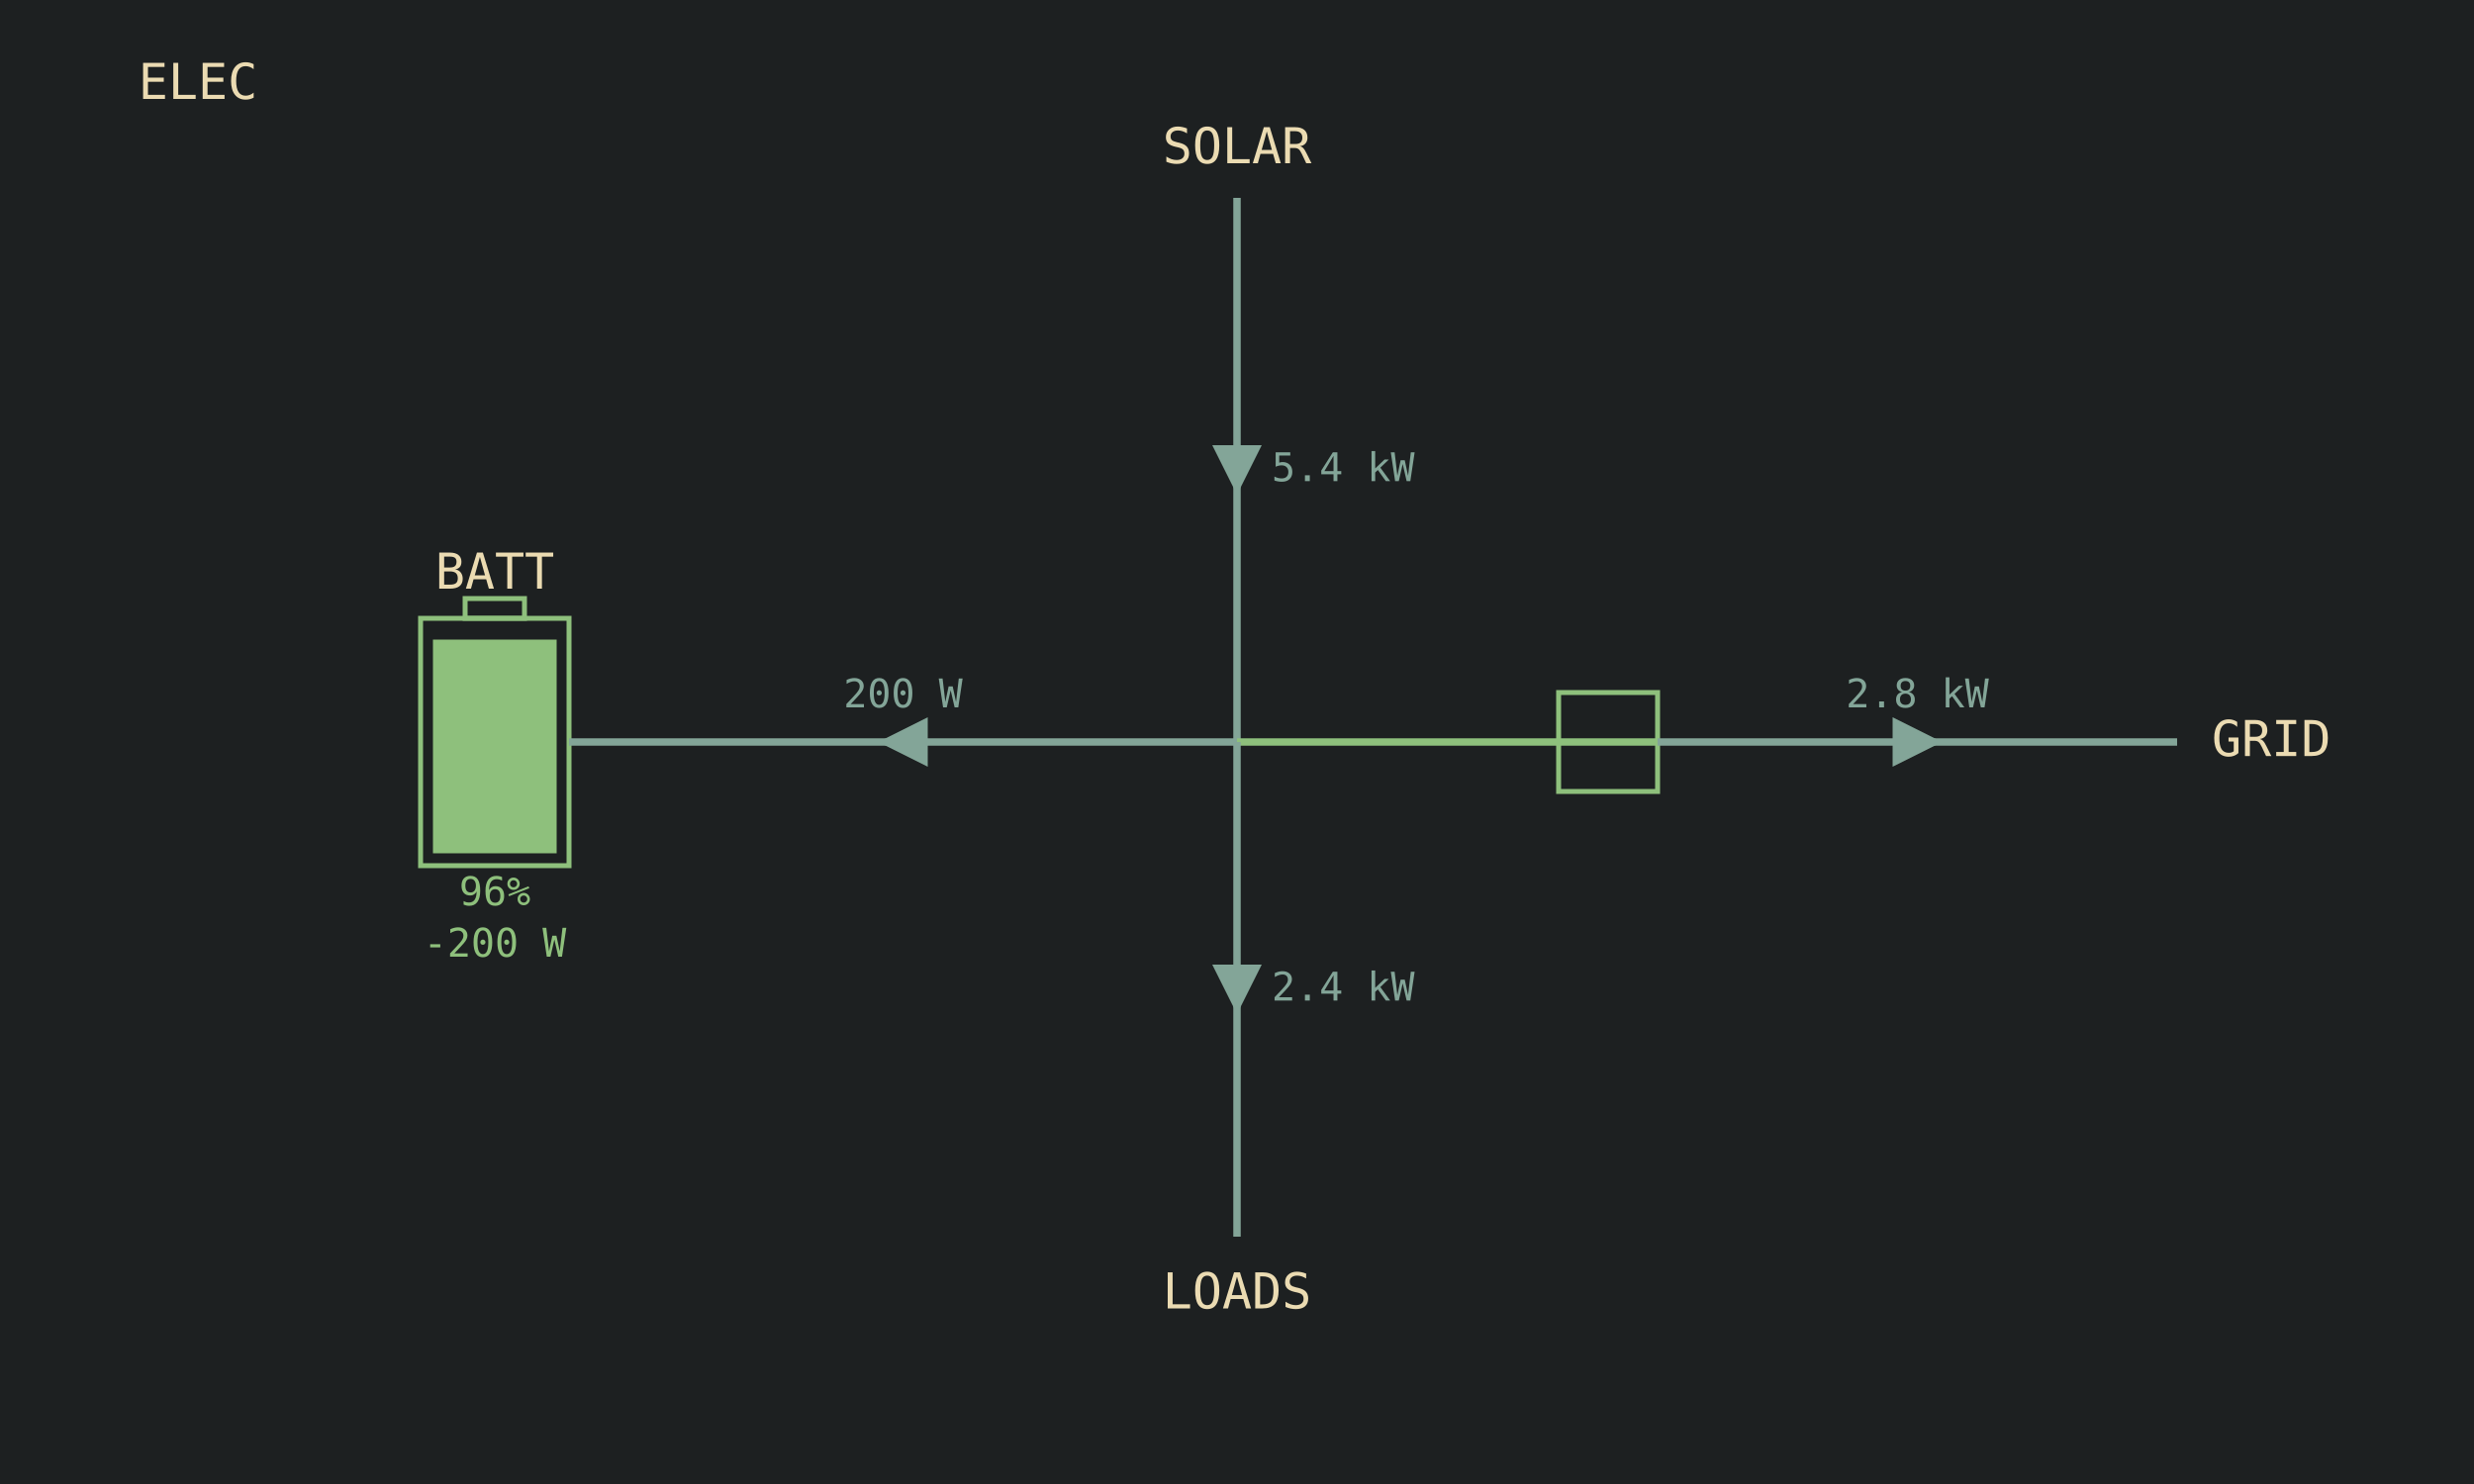
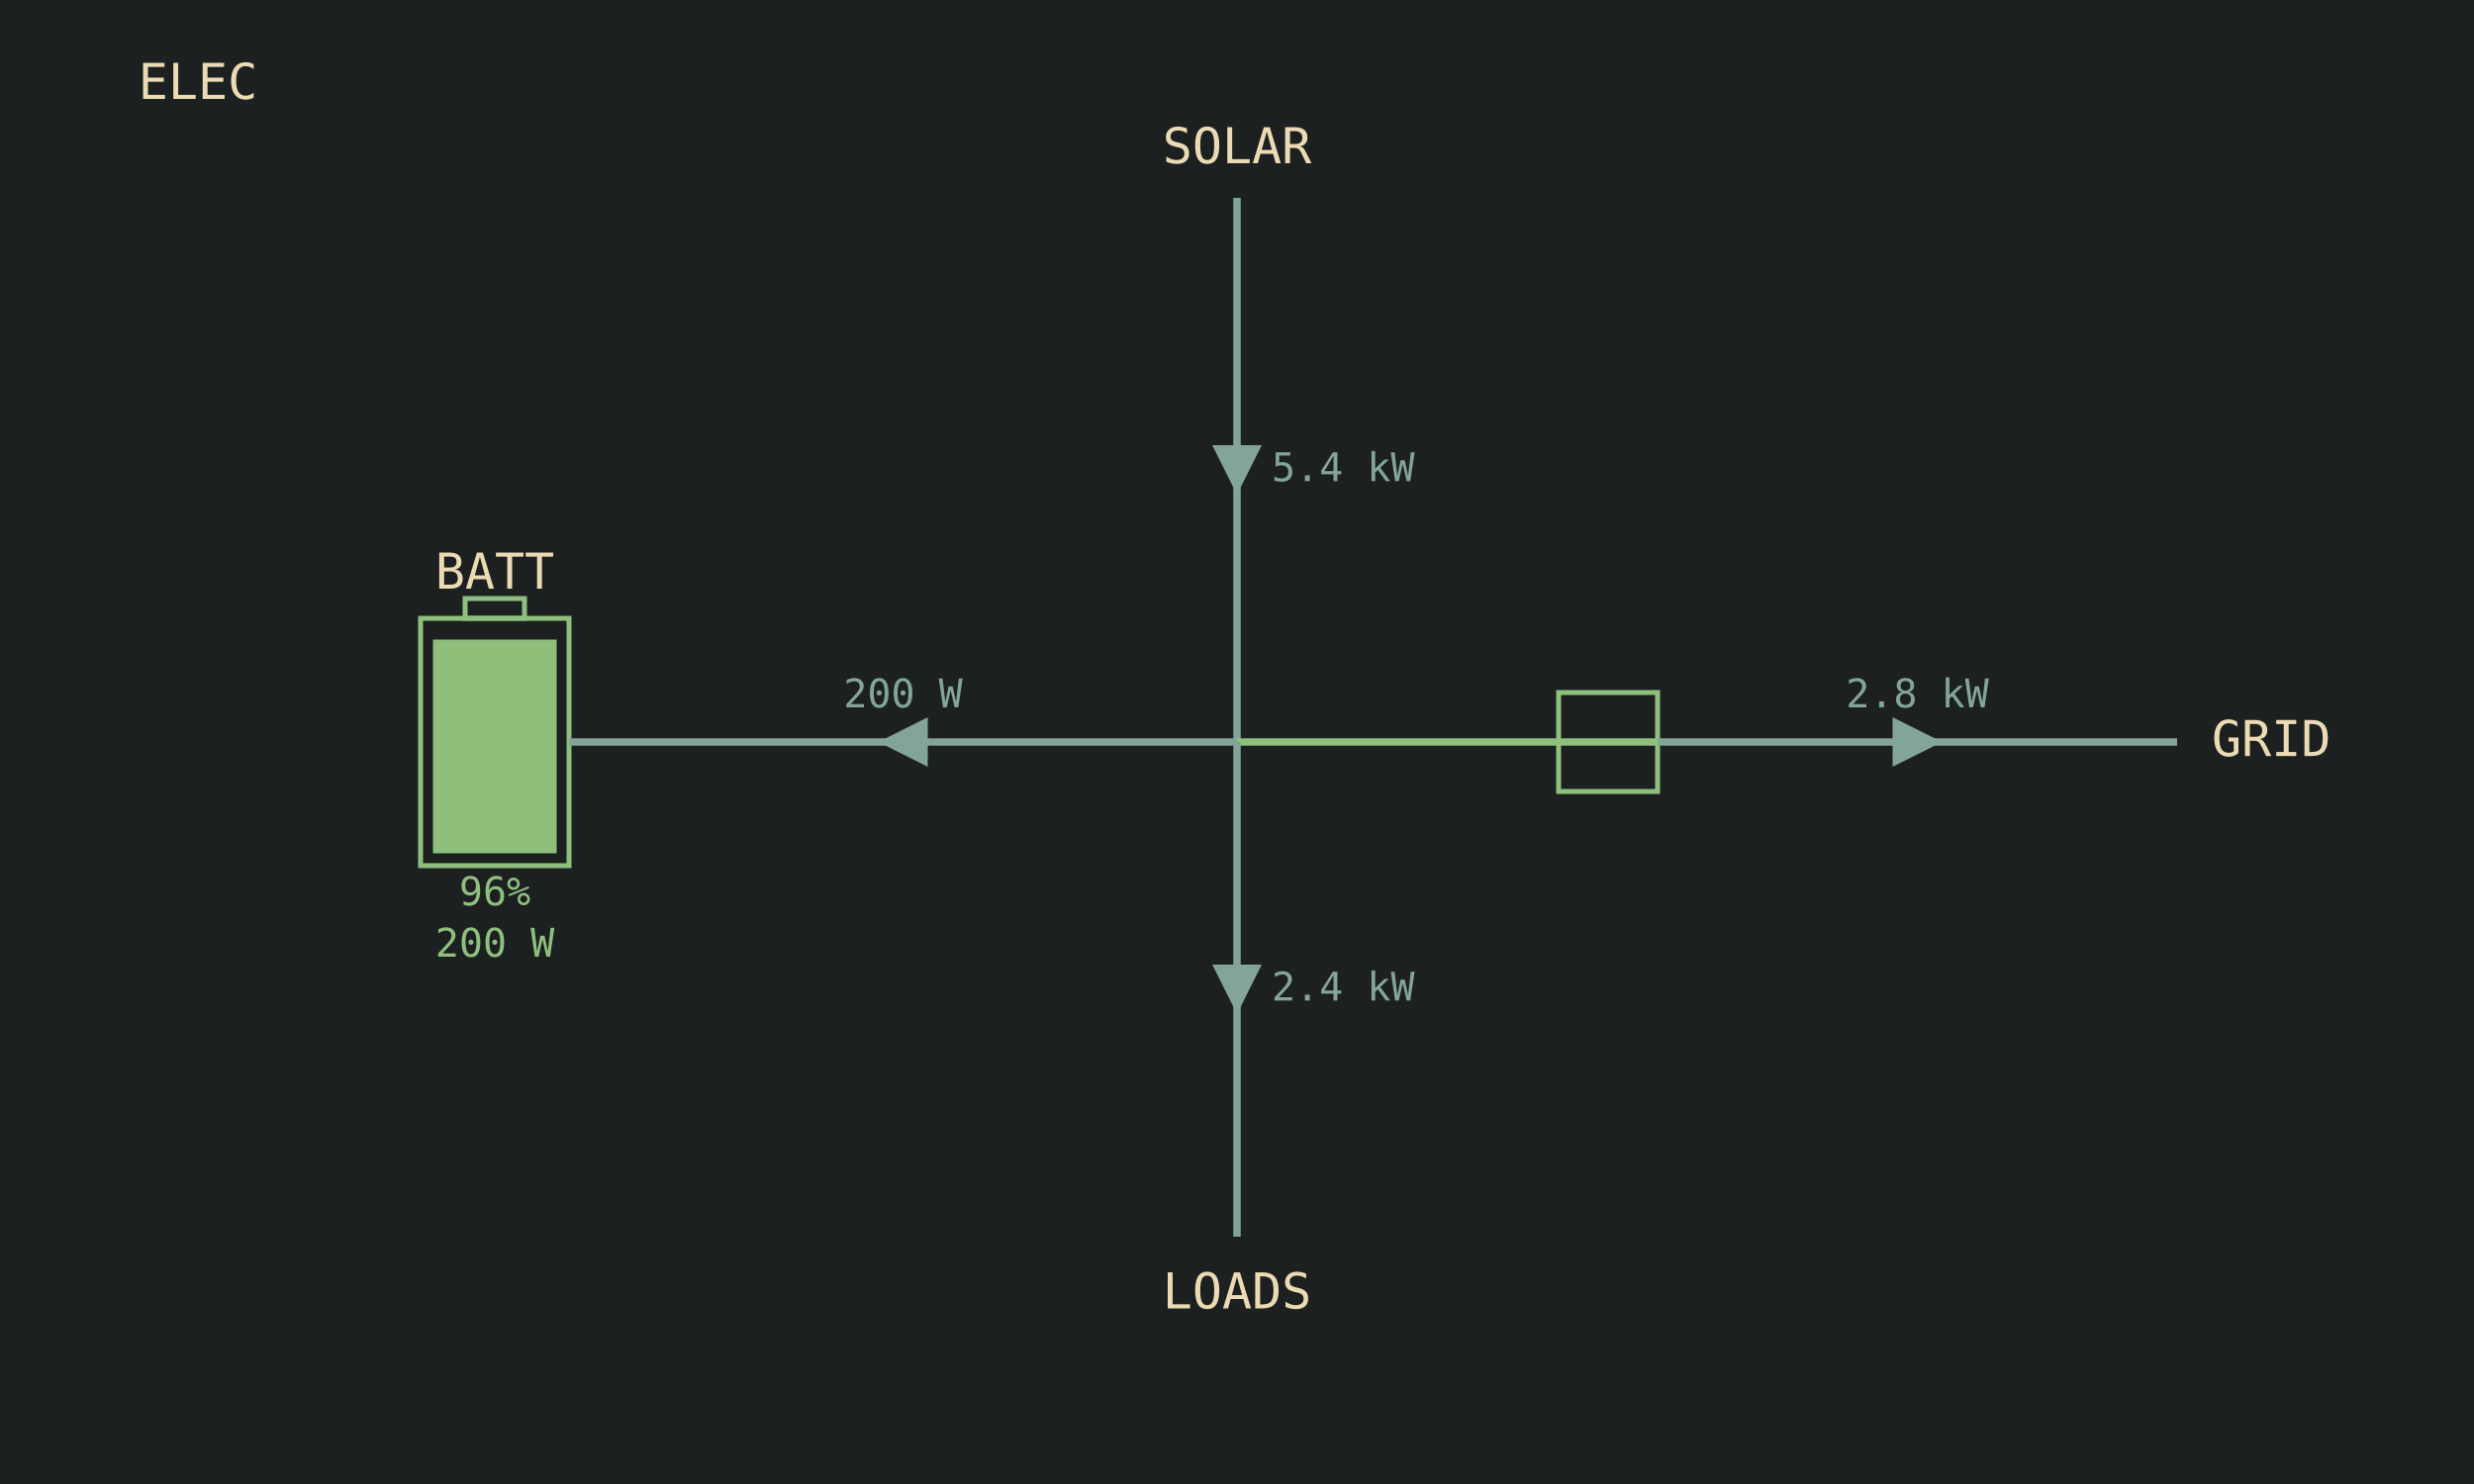
<svg xmlns="http://www.w3.org/2000/svg" viewBox="0 0 1000 600" width="1280" height="768" data-page="electrical" data-theme="lcd">
  <rect x="0" y="0" width="1000" height="600" fill="#1d2021" />
  <g id="title">
    <text x="80" y="40" text-anchor="middle" font-family="DejaVu Sans Mono, monospace" font-size="20" fill="#ebdbb2">ELEC</text>
  </g>
  <g id="solar">
    <polyline points="500,80 500,300" fill="none" stroke="#83a598" stroke-width="3" stroke-linejoin="round" />
    <polygon points="500,200 490,180 510,180" fill="#83a598" />
    <text x="500" y="66" text-anchor="middle" font-family="DejaVu Sans Mono, monospace" font-size="20" fill="#ebdbb2">SOLAR</text>
    <text x="514" y="190" text-anchor="start" dominant-baseline="middle" font-family="DejaVu Sans Mono, monospace" font-size="16" fill="#83a598">5.4 kW</text>
  </g>
  <g id="battery">
    <rect x="170" y="250" width="60" height="100" fill="none" stroke="#8ec07c" stroke-width="2" />
    <rect x="188" y="242" width="24" height="8" fill="none" stroke="#8ec07c" stroke-width="2" />
    <rect x="175" y="258.6" width="50" height="86.4" fill="#8ec07c" />
    <text x="200" y="238" text-anchor="middle" font-family="DejaVu Sans Mono, monospace" font-size="20" fill="#ebdbb2">BATT</text>
    <text x="200" y="366" text-anchor="middle" font-family="DejaVu Sans Mono, monospace" font-size="16" fill="#8ec07c">96%</text>
-     <text x="200" y="386.8" text-anchor="middle" font-family="DejaVu Sans Mono, monospace" font-size="16" fill="#8ec07c">-200 W</text>
+     <text x="200" y="386.8" text-anchor="middle" font-family="DejaVu Sans Mono, monospace" font-size="16" fill="#8ec07c">200 W</text>
  </g>
  <g id="battery_feed">
-     <polyline points="230,300 500,300" fill="none" stroke="#83a598" stroke-width="3" stroke-linejoin="round" />
+     <polyline points="500,300 230,300" fill="none" stroke="#83a598" stroke-width="3" stroke-linejoin="round" />
    <polygon points="355,300 375,290 375,310" fill="#83a598" />
    <text x="365" y="286" text-anchor="middle" font-family="DejaVu Sans Mono, monospace" font-size="16" fill="#83a598">200 W</text>
  </g>
  <g id="bus_tie">
    <polyline points="500,300 630,300" fill="none" stroke="#8ec07c" stroke-width="3" stroke-linejoin="round" />
  </g>
  <g id="main_breaker">
    <g>
      <rect x="630" y="280" width="40" height="40" fill="none" stroke="#8ec07c" stroke-width="2" />
      <line x1="630" y1="300" x2="670" y2="300" stroke="#8ec07c" stroke-width="3" stroke-linecap="round" />
    </g>
  </g>
  <g id="grid">
    <polyline points="880,300 670,300" fill="none" stroke="#83a598" stroke-width="3" stroke-linejoin="round" />
    <polygon points="785,300 765,310 765,290" fill="#83a598" />
    <text x="894" y="300" text-anchor="start" dominant-baseline="middle" font-family="DejaVu Sans Mono, monospace" font-size="20" fill="#ebdbb2">GRID</text>
    <text x="775" y="286" text-anchor="middle" font-family="DejaVu Sans Mono, monospace" font-size="16" fill="#83a598">2.8 kW</text>
  </g>
  <g id="loads">
    <polyline points="500,300 500,500" fill="none" stroke="#83a598" stroke-width="3" stroke-linejoin="round" />
    <polygon points="500,410 490,390 510,390" fill="#83a598" />
    <text x="500" y="529" text-anchor="middle" font-family="DejaVu Sans Mono, monospace" font-size="20" fill="#ebdbb2">LOADS</text>
    <text x="514" y="400" text-anchor="start" dominant-baseline="middle" font-family="DejaVu Sans Mono, monospace" font-size="16" fill="#83a598">2.4 kW</text>
  </g>
</svg>
